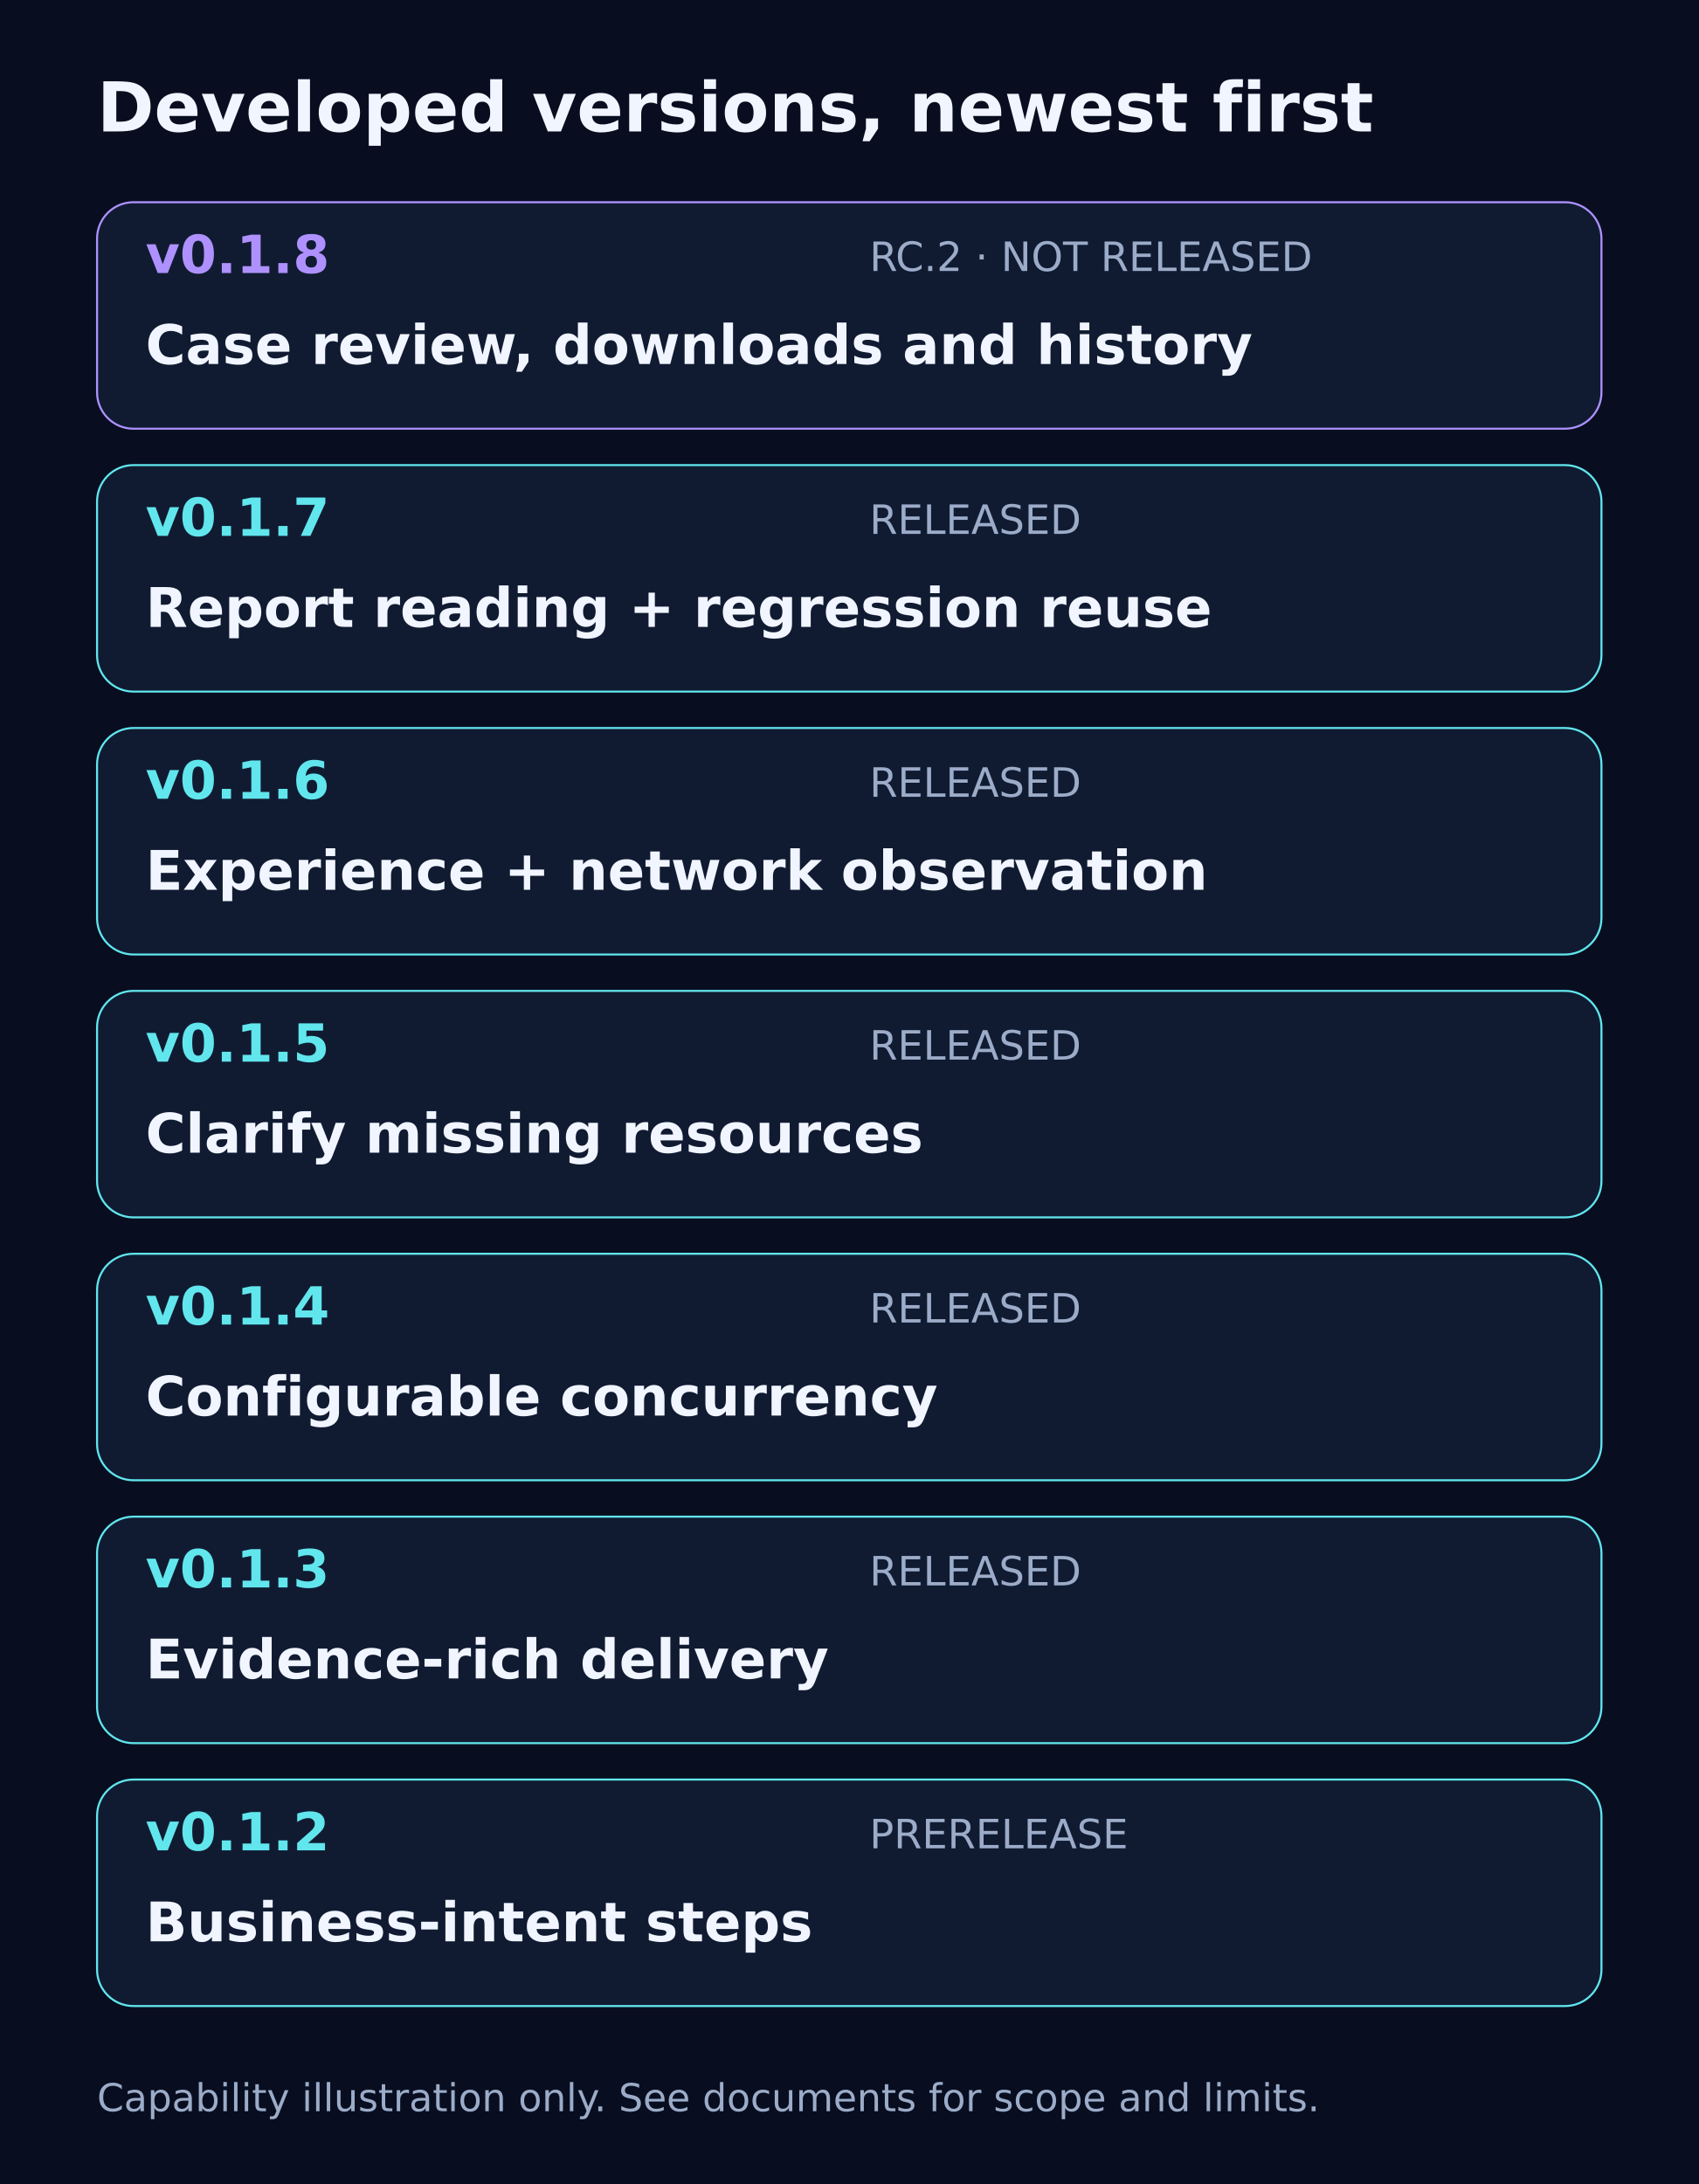
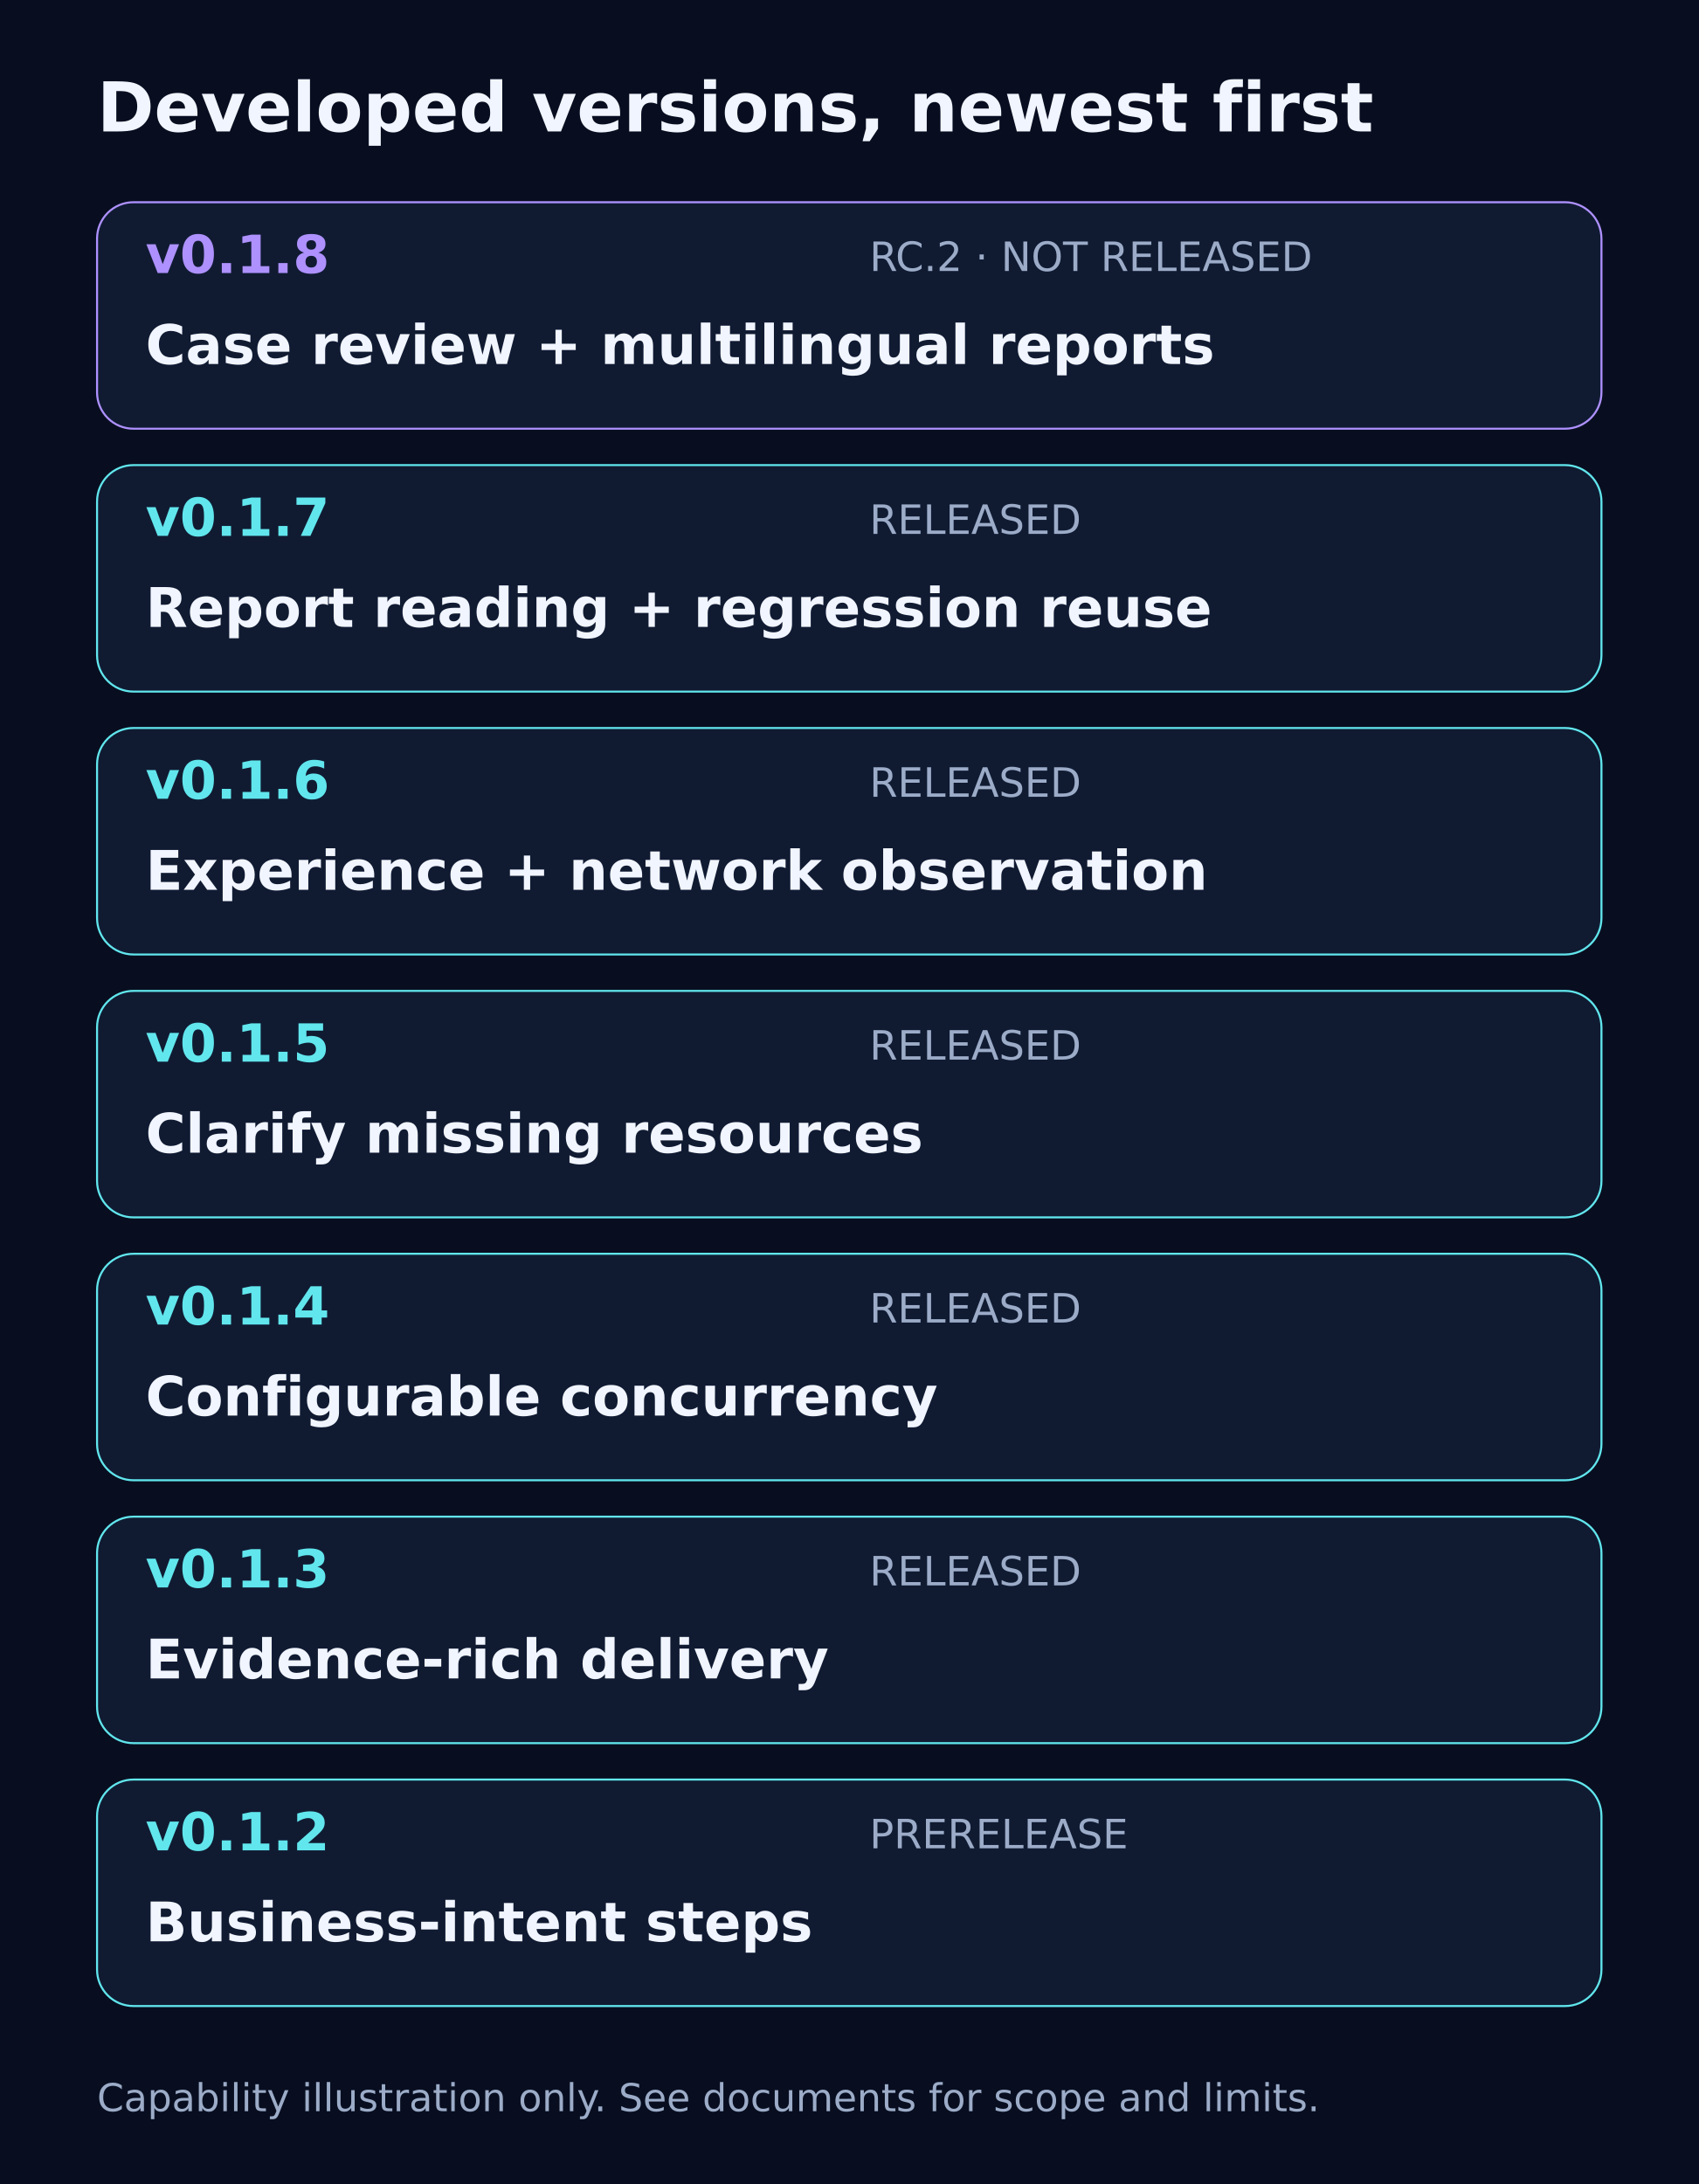
<svg xmlns="http://www.w3.org/2000/svg" width="840" height="1080" viewBox="0 0 840 1080" role="img" aria-label="Version history — newest first">
  <defs>
    <linearGradient id="g">
      <stop stop-color="#61e6ed" />
      <stop offset="1" stop-color="#ae91ff" />
    </linearGradient>
    <marker id="arrow" markerWidth="8" markerHeight="8" refX="7" refY="4" orient="auto">
      <path d="M0,0 L8,4 L0,8" fill="#61e6ed" />
    </marker>
  </defs>
  <g font-family="DejaVu Sans, Noto Sans CJK SC, sans-serif">
    <rect x="0" y="0" width="840" height="1080" rx="0" fill="#080e20" stroke="#080e20" />
    <path d="M0,2 H840" stroke="url(#g)" stroke-width="4" />
    <text x="48" y="65" font-size="34" fill="#f1f5ff" font-weight="700">Developed versions, newest first</text>
    <rect x="48" y="100" width="744" height="112" rx="18" fill="#101b32" stroke="#ae91ff" />
    <text x="72" y="135" font-size="26" fill="#ae91ff" font-weight="700">v0.1.8</text>
    <text x="430" y="134" font-size="20" fill="#9cacc8" font-weight="400">RC.2 · NOT RELEASED</text>
-     <text x="72" y="180" font-size="27" fill="#f1f5ff" font-weight="700">Case review, downloads and history</text>
+     <text x="72" y="180" font-size="27" fill="#f1f5ff" font-weight="700">Case review + multilingual reports</text>
    <rect x="48" y="230" width="744" height="112" rx="18" fill="#101b32" stroke="#61e6ed" />
    <text x="72" y="265" font-size="26" fill="#61e6ed" font-weight="700">v0.1.7</text>
    <text x="430" y="264" font-size="20" fill="#9cacc8" font-weight="400">RELEASED</text>
    <text x="72" y="310" font-size="27" fill="#f1f5ff" font-weight="700">Report reading + regression reuse</text>
    <rect x="48" y="360" width="744" height="112" rx="18" fill="#101b32" stroke="#61e6ed" />
    <text x="72" y="395" font-size="26" fill="#61e6ed" font-weight="700">v0.1.6</text>
    <text x="430" y="394" font-size="20" fill="#9cacc8" font-weight="400">RELEASED</text>
    <text x="72" y="440" font-size="27" fill="#f1f5ff" font-weight="700">Experience + network observation</text>
    <rect x="48" y="490" width="744" height="112" rx="18" fill="#101b32" stroke="#61e6ed" />
    <text x="72" y="525" font-size="26" fill="#61e6ed" font-weight="700">v0.1.5</text>
    <text x="430" y="524" font-size="20" fill="#9cacc8" font-weight="400">RELEASED</text>
    <text x="72" y="570" font-size="27" fill="#f1f5ff" font-weight="700">Clarify missing resources</text>
    <rect x="48" y="620" width="744" height="112" rx="18" fill="#101b32" stroke="#61e6ed" />
    <text x="72" y="655" font-size="26" fill="#61e6ed" font-weight="700">v0.1.4</text>
    <text x="430" y="654" font-size="20" fill="#9cacc8" font-weight="400">RELEASED</text>
    <text x="72" y="700" font-size="27" fill="#f1f5ff" font-weight="700">Configurable concurrency</text>
    <rect x="48" y="750" width="744" height="112" rx="18" fill="#101b32" stroke="#61e6ed" />
    <text x="72" y="785" font-size="26" fill="#61e6ed" font-weight="700">v0.1.3</text>
    <text x="430" y="784" font-size="20" fill="#9cacc8" font-weight="400">RELEASED</text>
    <text x="72" y="830" font-size="27" fill="#f1f5ff" font-weight="700">Evidence-rich delivery</text>
    <rect x="48" y="880" width="744" height="112" rx="18" fill="#101b32" stroke="#61e6ed" />
    <text x="72" y="915" font-size="26" fill="#61e6ed" font-weight="700">v0.1.2</text>
    <text x="430" y="914" font-size="20" fill="#9cacc8" font-weight="400">PRERELEASE</text>
    <text x="72" y="960" font-size="27" fill="#f1f5ff" font-weight="700">Business-intent steps</text>
    <text x="48" y="1044" font-size="19" fill="#9cacc8" font-weight="400">Capability illustration only. See documents for scope and limits.</text>
  </g>
</svg>
